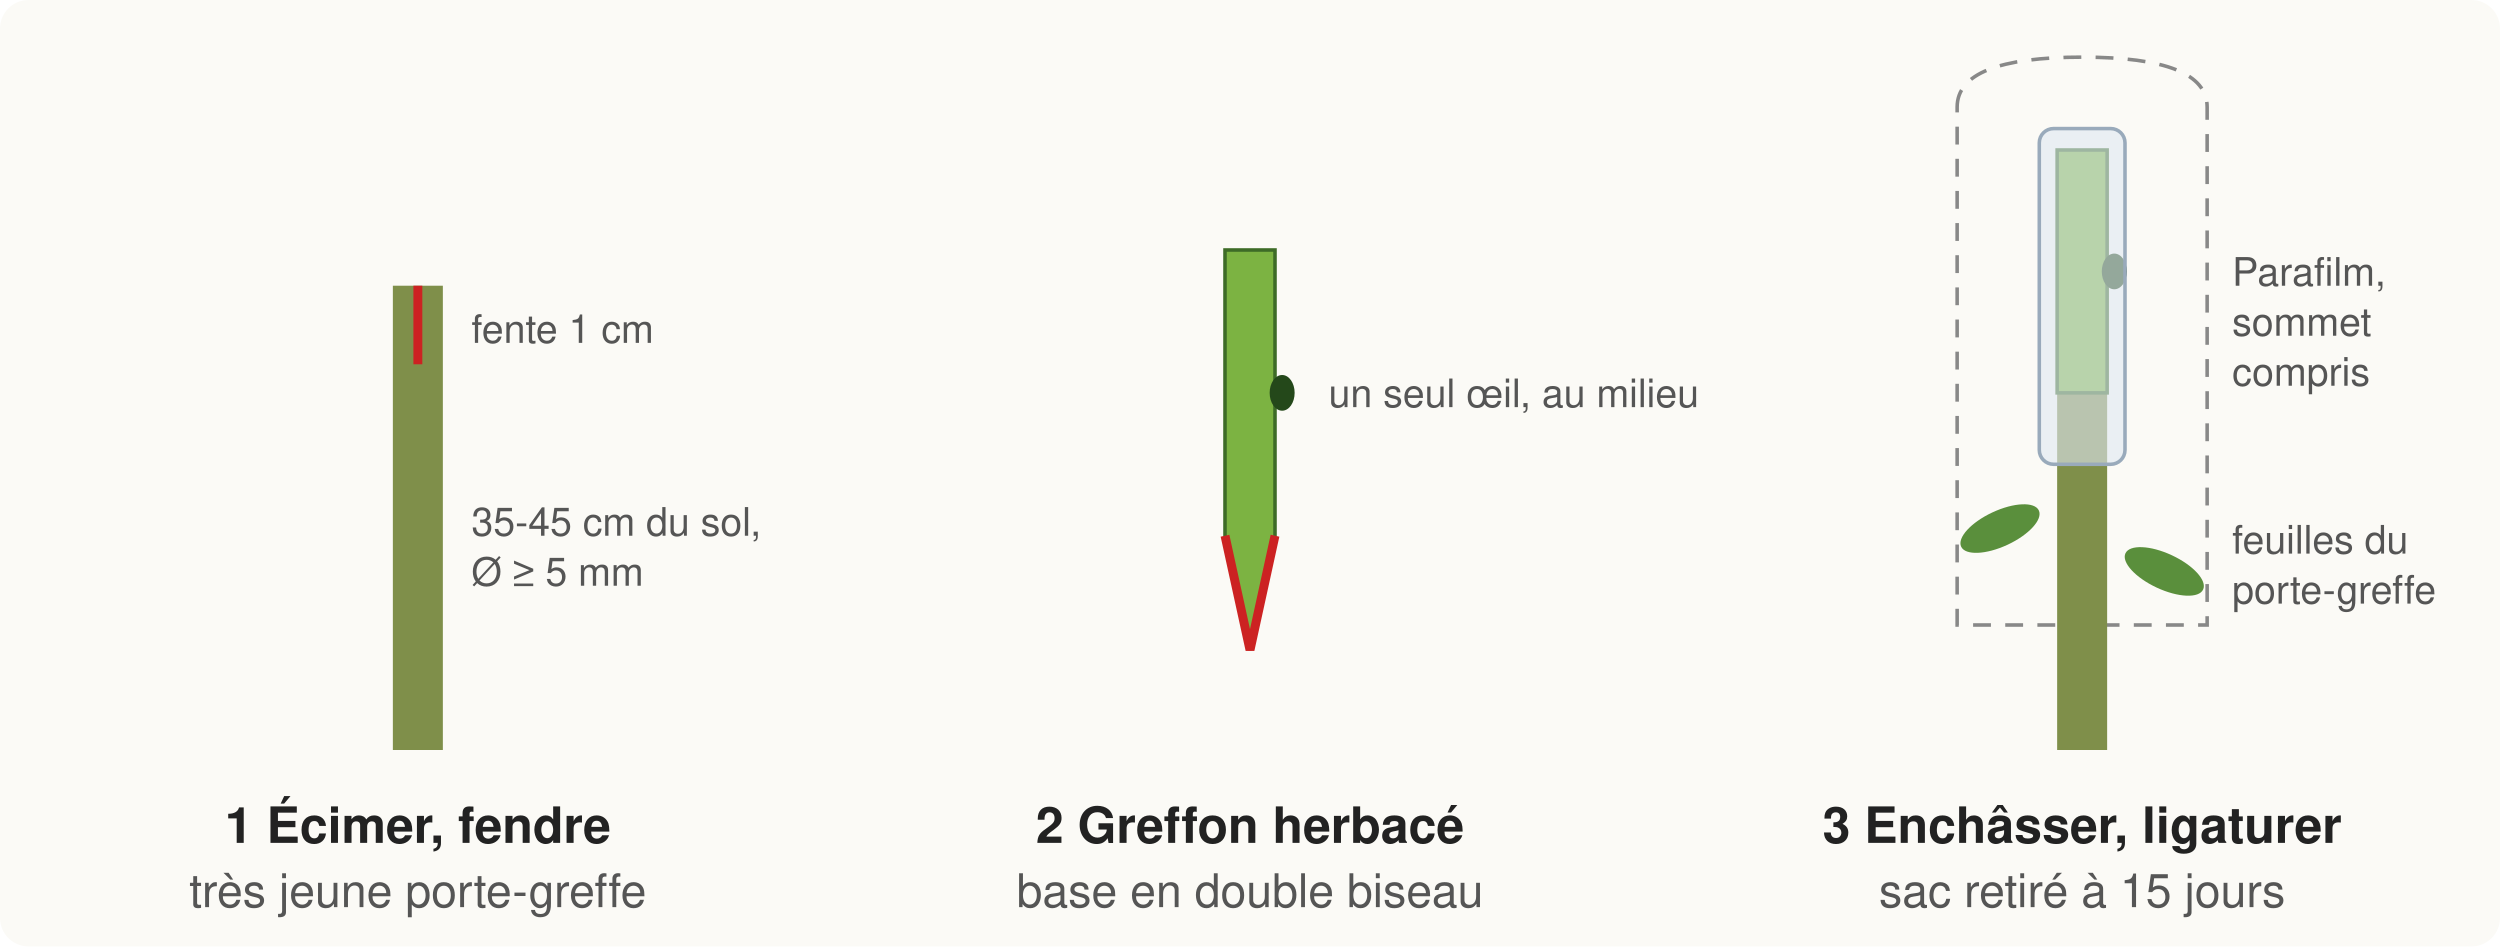
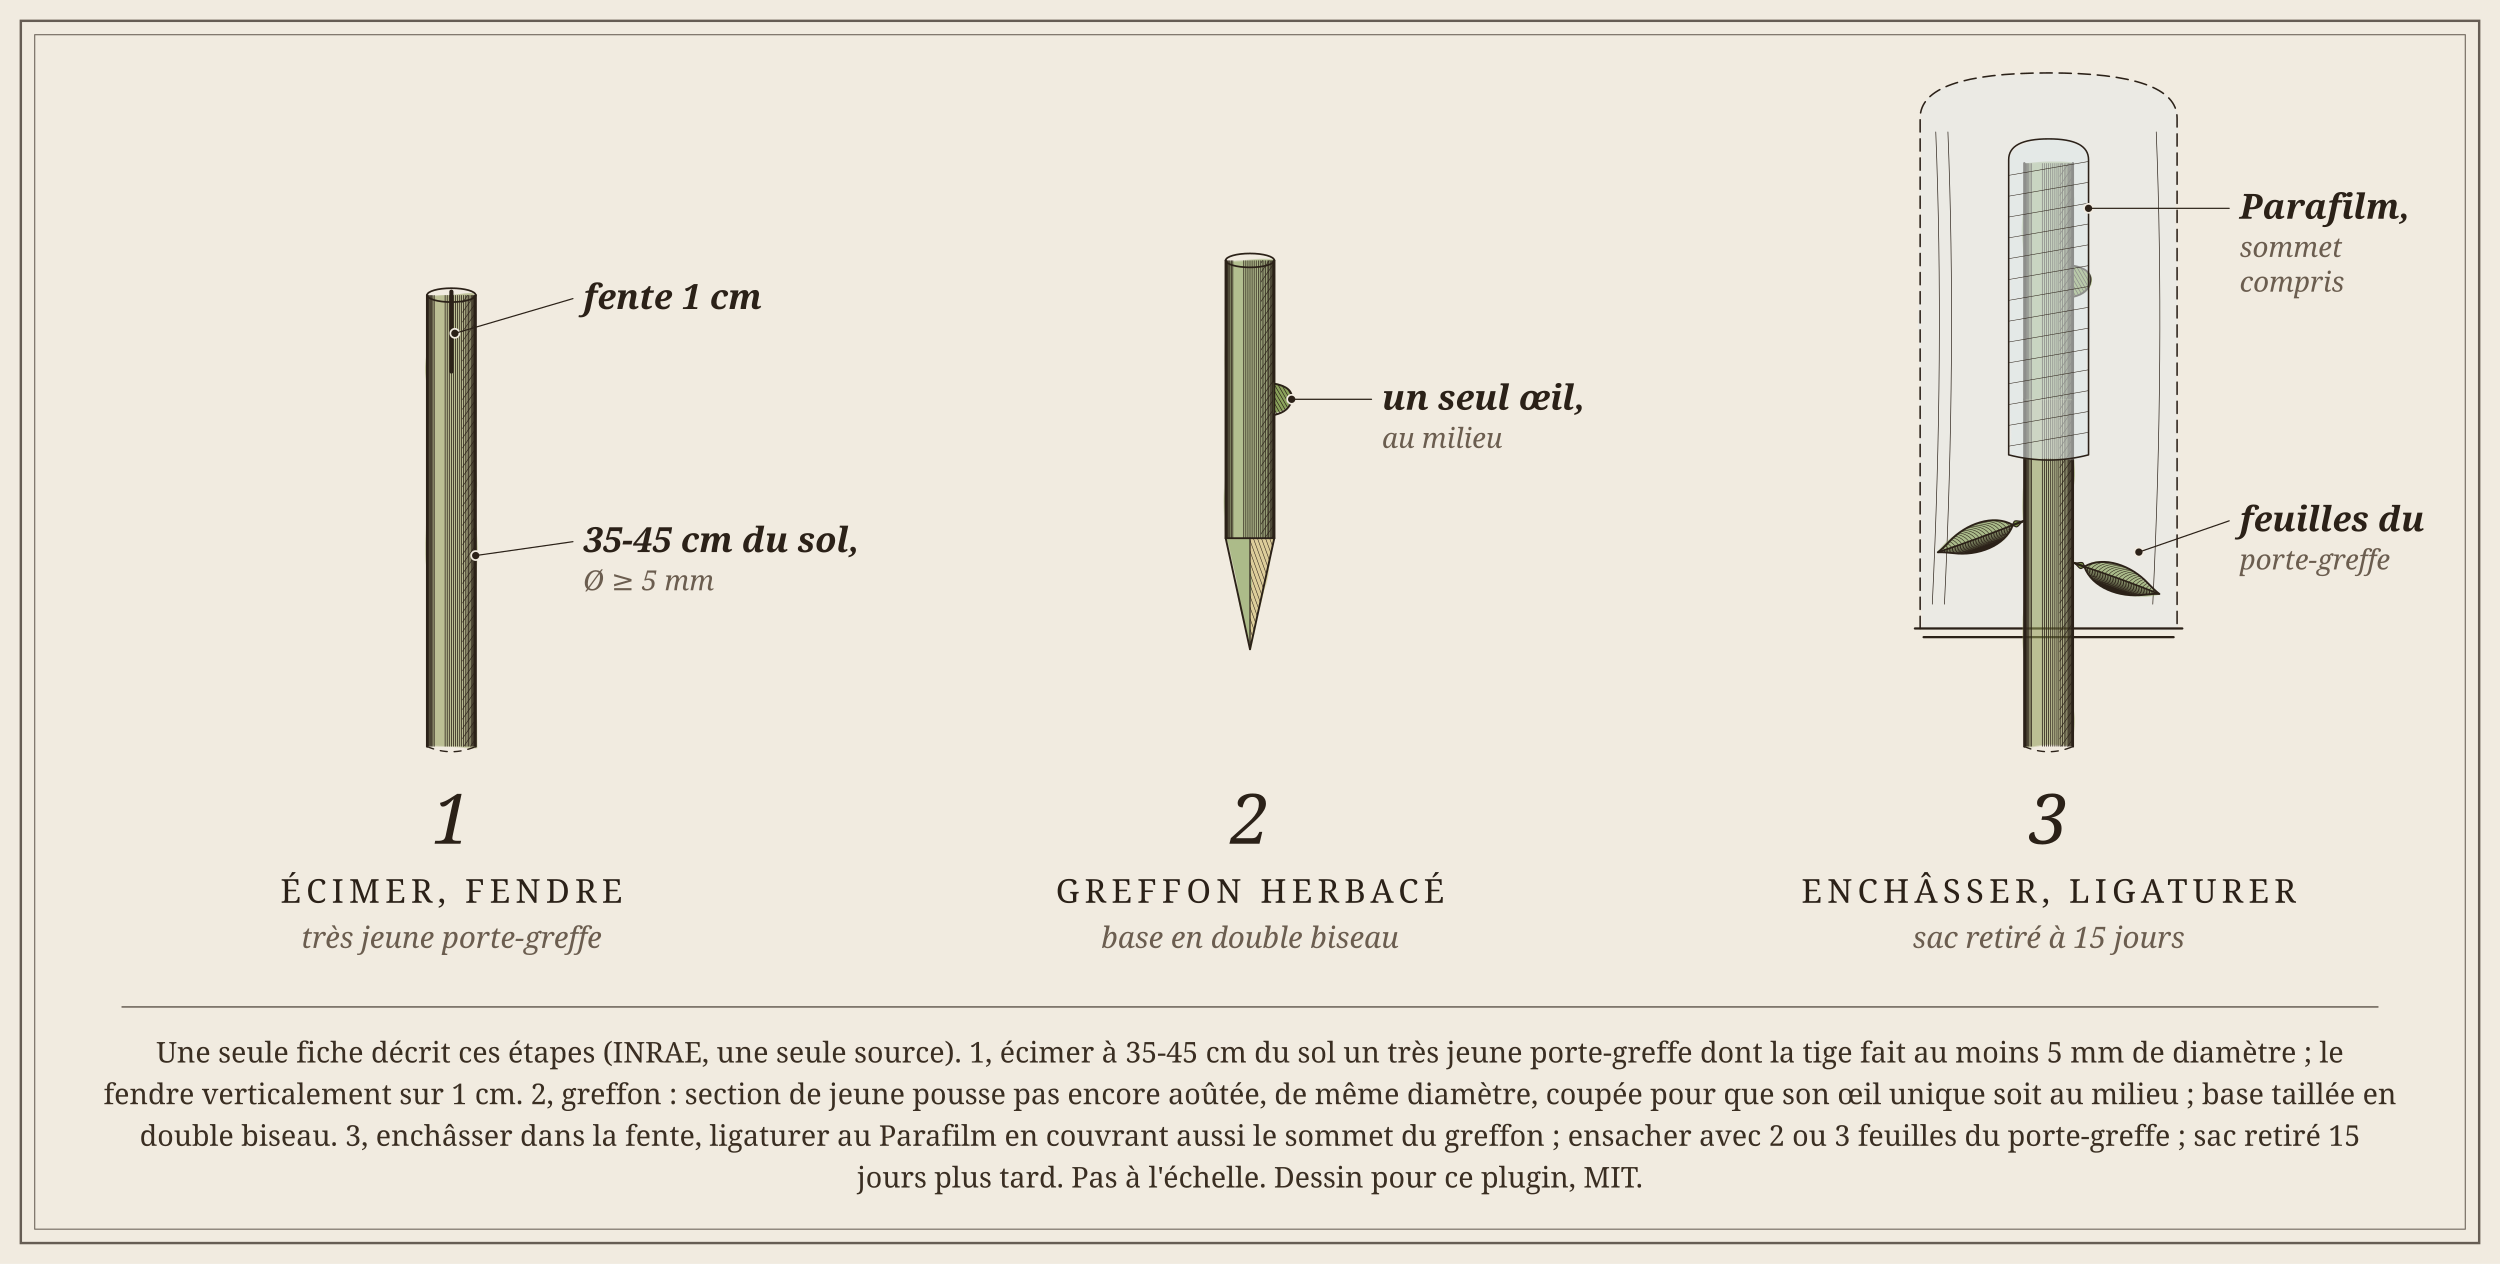
- <svg xmlns="http://www.w3.org/2000/svg" font-family="Helvetica, Arial, sans-serif" font-size="13" viewBox="0 0 700 265" width="700">
+ <svg xmlns="http://www.w3.org/2000/svg" viewBox="0 0 1440 728" width="1440" font-family="'EB Garamond', 'Adobe Garamond Pro', Garamond, Georgia, serif" fill="#2b2118">
  <defs>
-     <marker id="f" viewBox="0 0 10 10" refX="8" refY="5" markerWidth="6" markerHeight="6" orient="auto">
-       <path d="M0,0 L10,5 L0,10 z" fill="#246" />
-     </marker>
+     <filter id="aqua" x="-5%" y="-5%" width="110%" height="110%">
+       <feTurbulence type="fractalNoise" baseFrequency="0.035" numOctaves="2" seed="5" />
+       <feDisplacementMap in="SourceGraphic" scale="4" />
+     </filter>
+     <clipPath id="k1">
+       <path d="M266.3,170L274,170L274,430L266.3,430Z" />
+     </clipPath>
+     <clipPath id="k2">
+       <path d="M726.3,150L734,150L734,310L726.3,310Z" />
+     </clipPath>
+     <clipPath id="k3">
+       <path d="M720,310L734,310L720,374Z" />
+     </clipPath>
+     <clipPath id="k4">
+       <path d="M734,221Q745,223 744,230Q743,237 734,239Z" />
+     </clipPath>
+     <clipPath id="k5">
+       <path d="M1186.3,230L1194,230L1194,430L1186.3,430Z" />
+     </clipPath>
+     <clipPath id="k6">
+       <path d="M1186.3,94L1194,94L1194,230L1186.3,230Z" />
+     </clipPath>
+     <clipPath id="k7">
+       <path d="M1194,153Q1205,155 1204,162Q1203,169 1194,171Z" />
+     </clipPath>
+     <clipPath id="k8">
+       <path d="M7,0C15.28,-9.92 32.3,-9.92 44.72,-3.52Q49.78,-0.96 53,0Q49.78,0.96 44.72,3.52C32.3,9.92 15.28,9.92 7,0Z" />
+     </clipPath>
+     <clipPath id="k9">
+       <path d="M7,0C15.28,-9.92 32.3,-9.92 44.72,-3.52L53,0C34.6,-5.76 18.5,-6.4 7,0Z" />
+     </clipPath>
+     <clipPath id="k10">
+       <path d="M7,0C15.28,-9.92 32.3,-9.92 44.72,-3.52Q49.78,-0.96 53,0Q49.78,0.96 44.72,3.52C32.3,9.92 15.28,9.92 7,0Z" />
+     </clipPath>
+     <clipPath id="k11">
+       <path d="M7,0C15.28,9.92 32.3,9.92 44.72,3.52L53,0C34.6,5.76 18.5,6.4 7,0Z" />
+     </clipPath>
  </defs>
-   <rect width="700" height="265" rx="8" fill="#fbfaf6" />
-   <rect x="110" y="80" width="14" height="130" fill="#7f8f4a" />
-   <line x1="117" y1="80" x2="117" y2="102" stroke="#c22" stroke-width="2.5" />
-   <text x="132" y="96" font-size="11" fill="#555">fente 1 cm</text>
-   <text x="132" y="150" font-size="11" fill="#555">35-45 cm du sol,</text>
-   <text x="132" y="164" font-size="11" fill="#555">Ø ≥ 5 mm</text>
-   <text x="117" y="236" text-anchor="middle" font-weight="bold" font-size="14" fill="#222">1 Écimer, fendre</text>
-   <text x="117" y="254" text-anchor="middle" fill="#555">très jeune porte-greffe</text>
-   <path d="M343 70 H357 V150 L350 182 L343 150 Z" fill="#7cb342" stroke="#3d6b27" />
-   <path d="M357 150 L350 182 L343 150" fill="none" stroke="#c22" stroke-width="2.5" />
-   <ellipse cx="359" cy="110" rx="3.5" ry="5" fill="#24481a" />
-   <text x="372" y="114" font-size="11" fill="#555">un seul œil, au milieu</text>
-   <text x="350" y="236" text-anchor="middle" font-weight="bold" font-size="14" fill="#222">2 Greffon herbacé</text>
-   <text x="350" y="254" text-anchor="middle" fill="#555">base en double biseau</text>
-   <path d="M548 30 Q548 16 583 16 Q618 16 618 30 V175 H548 Z" fill="none" stroke="#888" stroke-dasharray="5 4" />
-   <rect x="576" y="110" width="14" height="100" fill="#7f8f4a" />
-   <rect x="576" y="42" width="14" height="68" fill="#7cb342" stroke="#3d6b27" />
-   <ellipse cx="592" cy="76" rx="3.5" ry="5" fill="#24481a" />
-   <rect x="571" y="36" width="24" height="94" rx="4" fill="#dfe8f2" fill-opacity=".6" stroke="#9ab" />
-   <ellipse cx="560" cy="148" rx="12" ry="5" fill="#5a8f3c" transform="rotate(-25 560 148)" />
-   <ellipse cx="606" cy="160" rx="12" ry="5" fill="#5a8f3c" transform="rotate(25 606 160)" />
-   <text x="625" y="80" font-size="11" fill="#555">Parafilm,</text>
-   <text x="625" y="94" font-size="11" fill="#555">sommet</text>
-   <text x="625" y="108" font-size="11" fill="#555">compris</text>
-   <text x="625" y="155" font-size="11" fill="#555">feuilles du</text>
-   <text x="625" y="169" font-size="11" fill="#555">porte-greffe</text>
-   <text x="583" y="236" text-anchor="middle" font-weight="bold" font-size="14" fill="#222">3 Enchâsser, ligaturer</text>
-   <text x="583" y="254" text-anchor="middle" fill="#555">sac retiré à 15 jours</text>
+   <rect width="1440" height="728" fill="#f1ebe0" />
+   <rect x="12" y="12" width="1416" height="704" fill="none" stroke="#2b2118" stroke-width="1.4" opacity="0.7" />
+   <rect x="20" y="20" width="1400" height="688" fill="none" stroke="#2b2118" stroke-width="0.6" opacity="0.7" />
+   <path d="M246,170L274,170L274,430L246,430Z" fill="#8f9a55" opacity="0.55" filter="url(#aqua)" />
+   <path d="M246.1,170L246.1,430M246.2,170L246.2,430M246.5,170L246.5,430M246.8,170L246.8,430M247.3,170L247.3,430M247.9,170L247.9,430M248.5,170L248.5,430M249.3,170L249.3,430M250.1,170L250.1,430M256.4,170L256.4,430M257.6,170L257.6,430M258.8,170L258.8,430M260.0,170L260.0,430M261.2,170L261.2,430M262.4,170L262.4,430M263.6,170L263.6,430M264.8,170L264.8,430M265.9,170L265.9,430M267.0,170L267.0,430M268.0,170L268.0,430M269.0,170L269.0,430M269.9,170L269.9,430M270.7,170L270.7,430M271.5,170L271.5,430M272.1,170L272.1,430M272.7,170L272.7,430M273.2,170L273.2,430M273.5,170L273.5,430M273.8,170L273.8,430M273.9,170L273.9,430" stroke="#2b2118" stroke-width="0.45" fill="none" />
+   <g clip-path="url(#k1)">
+     <path d="M451.1,267.5L299.5,484.1M448.5,265.7L296.8,482.3M445.9,263.9L294.2,480.4M443.2,262.0L291.6,478.6M440.6,260.2L289.0,476.8M438.0,258.4L286.4,474.9M435.4,256.5L283.7,473.1M432.8,254.7L281.1,471.3M430.1,252.9L278.5,469.4M427.5,251.0L275.9,467.6M424.9,249.2L273.2,465.7M422.3,247.3L270.6,463.9M419.6,245.5L268.0,462.1M417.0,243.7L265.4,460.2M414.4,241.8L262.8,458.4M411.8,240.0L260.1,456.6M409.2,238.2L257.5,454.7M406.5,236.3L254.9,452.9M403.9,234.5L252.3,451.1M401.3,232.7L249.7,449.2M398.7,230.8L247.0,447.4M396.1,229.0L244.4,445.6M393.4,227.2L241.8,443.7M390.8,225.3L239.2,441.9M388.2,223.5L236.6,440.1M385.6,221.7L233.9,438.2M382.9,219.8L231.3,436.4M380.3,218.0L228.7,434.5M377.7,216.1L226.1,432.7M375.1,214.3L223.4,430.9M372.5,212.5L220.8,429.0M369.8,210.6L218.2,427.2M367.2,208.8L215.6,425.4M364.6,207.0L213.0,423.5M362.0,205.1L210.3,421.7M359.4,203.3L207.7,419.9M356.7,201.5L205.1,418.0M354.1,199.6L202.5,416.2M351.5,197.8L199.9,414.4M348.9,196.0L197.2,412.5M346.3,194.1L194.6,410.7M343.6,192.3L192.0,408.8M341.0,190.4L189.4,407.0M338.4,188.6L186.7,405.2M335.8,186.8L184.1,403.3M333.1,184.9L181.5,401.5M330.5,183.1L178.9,399.7M327.9,181.3L176.3,397.8M325.3,179.4L173.6,396.0M322.7,177.6L171.0,394.2M320.0,175.8L168.4,392.3M317.4,173.9L165.8,390.5M314.8,172.1L163.2,388.7M312.2,170.3L160.5,386.8M309.6,168.4L157.9,385.0M306.9,166.6L155.3,383.2M304.3,164.8L152.7,381.3M301.7,162.9L150.0,379.5M299.1,161.1L147.4,377.6M296.4,159.2L144.8,375.8M293.8,157.4L142.2,374.0M291.2,155.6L139.6,372.1M288.6,153.7L136.9,370.3M286.0,151.9L134.3,368.5M283.3,150.1L131.7,366.6M280.7,148.2L129.1,364.8M278.1,146.4L126.5,363.0M275.5,144.6L123.8,361.1M272.9,142.7L121.2,359.3M270.2,140.9L118.6,357.5M267.6,139.1L116.0,355.6M265.0,137.2L113.4,353.8M262.4,135.4L110.7,352.0M259.7,133.6L108.1,350.1M257.1,131.7L105.5,348.3M254.5,129.9L102.9,346.4M251.9,128.0L100.2,344.6M249.3,126.2L97.6,342.8M246.6,124.4L95.0,340.9M244.0,122.5L92.4,339.1M241.4,120.7L89.8,337.3M238.8,118.9L87.1,335.4M236.2,117.0L84.5,333.6" stroke="#2b2118" stroke-width="0.35" fill="none" />
+   </g>
+   <path d="M246,170L246,430M274,170L274,430" fill="none" stroke="#2b2118" stroke-width="1.3" stroke-linecap="round" stroke-linejoin="round" />
+   <path d="M246,430Q260,436 274,430" fill="none" stroke="#2b2118" stroke-width="0.8" stroke-linecap="round" stroke-linejoin="round" stroke-dasharray="4 4" />
+   <path d="M246,170A14,4 0 1 0 274,170A14,4 0 1 0 246,170" fill="none" stroke="#2b2118" stroke-width="1.0" stroke-linecap="round" stroke-linejoin="round" />
+   <path d="M260,168L260,214" fill="none" stroke="#2b2118" stroke-width="2.4" stroke-linecap="round" stroke-linejoin="round" />
+   <circle cx="262" cy="192" r="2.6" fill="#2b2118" stroke="#f1ebe0" stroke-width="1" />
+   <path d="M262,192L330,172" fill="none" stroke="#2b2118" stroke-width="0.7" stroke-linecap="round" stroke-linejoin="round" />
+   <text x="336" y="178" font-size="20" text-anchor="start" font-style="italic" font-weight="600" stroke="#f1ebe0" stroke-width="4" paint-order="stroke">fente 1 cm</text>
+   <circle cx="274" cy="320" r="2.6" fill="#2b2118" stroke="#f1ebe0" stroke-width="1" />
+   <path d="M274,320L330,312" fill="none" stroke="#2b2118" stroke-width="0.7" stroke-linecap="round" stroke-linejoin="round" />
+   <text x="336" y="318" font-size="20" text-anchor="start" font-style="italic" font-weight="600" stroke="#f1ebe0" stroke-width="4" paint-order="stroke">35-45 cm du sol,</text>
+   <text x="336" y="340" font-size="16" text-anchor="start" font-style="italic" fill="#6b5d4f" stroke="#f1ebe0" stroke-width="4" paint-order="stroke">Ø ≥ 5 mm</text>
+   <path d="M706,150L734,150L734,310L706,310Z" fill="#7f9b4e" opacity="0.55" filter="url(#aqua)" />
+   <path d="M706.1,150L706.1,310M706.2,150L706.2,310M706.5,150L706.5,310M706.8,150L706.8,310M707.3,150L707.3,310M707.9,150L707.9,310M708.5,150L708.5,310M709.3,150L709.3,310M710.1,150L710.1,310M716.4,150L716.4,310M717.6,150L717.6,310M718.8,150L718.8,310M720.0,150L720.0,310M721.2,150L721.2,310M722.4,150L722.4,310M723.6,150L723.6,310M724.8,150L724.8,310M725.9,150L725.9,310M727.0,150L727.0,310M728.0,150L728.0,310M729.0,150L729.0,310M729.9,150L729.9,310M730.7,150L730.7,310M731.5,150L731.5,310M732.1,150L732.1,310M732.7,150L732.7,310M733.2,150L733.2,310M733.5,150L733.5,310M733.8,150L733.8,310M733.9,150L733.9,310" stroke="#2b2118" stroke-width="0.45" fill="none" />
+   <g clip-path="url(#k2)">
+     <path d="M841.6,209.8L747.2,344.6M839.0,208.0L744.6,342.8M836.4,206.1L742.0,341.0M833.8,204.3L739.3,339.1M831.1,202.4L736.7,337.3M828.5,200.6L734.1,335.5M825.9,198.8L731.5,333.6M823.3,196.9L728.9,331.8M820.7,195.1L726.2,329.9M818.0,193.3L723.6,328.1M815.4,191.4L721.0,326.3M812.8,189.6L718.4,324.4M810.2,187.8L715.8,322.6M807.6,185.9L713.1,320.8M804.9,184.1L710.5,318.9M802.3,182.3L707.9,317.1M799.7,180.4L705.3,315.3M797.1,178.6L702.7,313.4M794.4,176.7L700.0,311.6M791.8,174.9L697.4,309.8M789.2,173.1L694.8,307.9M786.6,171.2L692.2,306.1M784.0,169.4L689.5,304.2M781.3,167.6L686.9,302.4M778.7,165.7L684.3,300.6M776.1,163.9L681.7,298.7M773.5,162.1L679.1,296.9M770.9,160.2L676.4,295.1M768.2,158.4L673.8,293.2M765.6,156.6L671.2,291.4M763.0,154.7L668.6,289.6M760.4,152.9L666.0,287.7M757.7,151.1L663.3,285.9M755.1,149.2L660.7,284.1M752.5,147.4L658.1,282.2M749.9,145.5L655.5,280.4M747.3,143.7L652.8,278.6M744.6,141.9L650.2,276.7M742.0,140.0L647.6,274.9M739.4,138.2L645.0,273.0M736.8,136.4L642.4,271.2M734.2,134.5L639.7,269.4M731.5,132.7L637.1,267.5M728.9,130.9L634.5,265.7M726.3,129.0L631.9,263.9M723.7,127.2L629.3,262.0M721.1,125.4L626.6,260.2M718.4,123.5L624.0,258.4M715.8,121.7L621.4,256.5M713.2,119.9L618.8,254.7M710.6,118.0L616.1,252.9M707.9,116.2L613.5,251.0" stroke="#2b2118" stroke-width="0.35" fill="none" />
+   </g>
+   <path d="M706,150L706,310M734,150L734,310" fill="none" stroke="#2b2118" stroke-width="1.3" stroke-linecap="round" stroke-linejoin="round" />
+   <path d="M706,150A14,4 0 1 0 734,150A14,4 0 1 0 706,150" fill="none" stroke="#2b2118" stroke-width="1.0" stroke-linecap="round" stroke-linejoin="round" />
+   <path d="M706,310L734,310L720,374Z" fill="#7f9b4e" opacity="0.6" filter="url(#aqua)" />
+   <path d="M720,310L734,310L720,374Z" fill="#e2cf9c" opacity="0.9" filter="url(#aqua)" />
+   <g clip-path="url(#k3)">
+     <path d="M747.8,297.5L771.5,362.8M745.7,298.2L769.5,363.5M743.6,299.0L767.4,364.3M741.6,299.7L765.3,365.0M739.5,300.5L763.3,365.8M737.4,301.2L761.2,366.5M735.4,302.0L759.1,367.3M733.3,302.7L757.1,368.0M731.2,303.5L755.0,368.8M729.2,304.2L752.9,369.5M727.1,305.0L750.9,370.3M725.0,305.7L748.8,371.0M723.0,306.5L746.7,371.8M720.9,307.2L744.7,372.6M718.8,308.0L742.6,373.3M716.8,308.7L740.5,374.1M714.7,309.5L738.5,374.8M712.6,310.2L736.4,375.6M710.6,311.0L734.3,376.3M708.5,311.7L732.3,377.1M706.4,312.5L730.2,377.8M704.4,313.3L728.1,378.6M702.3,314.0L726.1,379.3M700.2,314.8L724.0,380.1M698.2,315.5L721.9,380.8M696.1,316.3L719.9,381.6M694.0,317.0L717.8,382.3M692.0,317.8L715.7,383.1M689.9,318.5L713.7,383.8M687.8,319.3L711.6,384.6M685.8,320.0L709.5,385.3M683.7,320.8L707.5,386.1" stroke="#2b2118" stroke-width="0.3" fill="none" />
+   </g>
+   <path d="M706,310L734,310L720,374Z" fill="none" stroke="#2b2118" stroke-width="1.1" stroke-linecap="round" stroke-linejoin="round" />
+   <path d="M720,310L720,374" fill="none" stroke="#2b2118" stroke-width="0.7" stroke-linecap="round" stroke-linejoin="round" />
+   <path d="M734,221Q745,223 744,230Q743,237 734,239Z" fill="#f1ebe0" />
+   <path d="M734,221Q745,223 744,230Q743,237 734,239Z" fill="#7f9b4e" opacity="0.9" filter="url(#aqua)" />
+   <g clip-path="url(#k4)">
+     <path d="M740.2,207.0L757.0,236.2M738.6,207.9L755.5,237.1M737.1,208.8L753.9,238.0M735.5,209.7L752.4,238.9M733.9,210.6L750.8,239.8M732.4,211.5L749.2,240.7M730.8,212.4L747.7,241.6M729.3,213.3L746.1,242.5M727.7,214.2L744.6,243.4M726.1,215.1L743.0,244.3M724.6,216.0L741.5,245.2M723.0,216.9L739.9,246.1M721.5,217.8L738.3,247.0M719.9,218.7L736.8,247.9M718.3,219.6L735.2,248.8M716.8,220.5L733.7,249.7M715.2,221.4L732.1,250.6M713.7,222.3L730.5,251.5M712.1,223.2L729.0,252.4" stroke="#2b2118" stroke-width="0.4" fill="none" />
+   </g>
+   <path d="M734,221Q745,223 744,230Q743,237 734,239Z" fill="none" stroke="#2b2118" stroke-width="1.1" stroke-linecap="round" stroke-linejoin="round" />
+   <circle cx="744" cy="230" r="2.6" fill="#2b2118" stroke="#f1ebe0" stroke-width="1" />
+   <path d="M744,230L790,230" fill="none" stroke="#2b2118" stroke-width="0.7" stroke-linecap="round" stroke-linejoin="round" />
+   <text x="796" y="236" font-size="20" text-anchor="start" font-style="italic" font-weight="600" stroke="#f1ebe0" stroke-width="4" paint-order="stroke">un seul œil,</text>
+   <text x="796" y="258" font-size="16" text-anchor="start" font-style="italic" fill="#6b5d4f" stroke="#f1ebe0" stroke-width="4" paint-order="stroke">au milieu</text>
+   <path d="M1106,362L1106,68Q1106,42 1180.0,42Q1254,42 1254,68L1254,362Z" fill="#dfe7ea" opacity="0.35" filter="url(#aqua)" />
+   <path d="M1115,76Q1120,202.0 1113,348M1122,76Q1127,202.0 1120,348M1242,76Q1247,202.0 1240,348" fill="none" stroke="#2b2118" stroke-width="0.4" stroke-linecap="round" stroke-linejoin="round" />
+   <path d="M1106,362L1106,68Q1106,42 1180.0,42Q1254,42 1254,68L1254,362" fill="none" stroke="#2b2118" stroke-width="0.9" stroke-linecap="round" stroke-linejoin="round" stroke-dasharray="7 4" />
+   <path d="M1103,362L1257,362M1108,367L1252,367" fill="none" stroke="#2b2118" stroke-width="1.3" stroke-linecap="round" stroke-linejoin="round" />
+   <path d="M1166,230L1194,230L1194,430L1166,430Z" fill="#8f9a55" opacity="0.55" filter="url(#aqua)" />
+   <path d="M1166.1,230L1166.1,430M1166.2,230L1166.2,430M1166.5,230L1166.5,430M1166.8,230L1166.8,430M1167.3,230L1167.3,430M1167.9,230L1167.9,430M1168.5,230L1168.5,430M1169.3,230L1169.3,430M1170.1,230L1170.1,430M1176.4,230L1176.4,430M1177.6,230L1177.6,430M1178.8,230L1178.8,430M1180.0,230L1180.0,430M1181.2,230L1181.2,430M1182.4,230L1182.4,430M1183.6,230L1183.6,430M1184.8,230L1184.8,430M1185.9,230L1185.9,430M1187.0,230L1187.0,430M1188.0,230L1188.0,430M1189.0,230L1189.0,430M1189.9,230L1189.9,430M1190.7,230L1190.7,430M1191.5,230L1191.5,430M1192.1,230L1192.1,430M1192.7,230L1192.7,430M1193.2,230L1193.2,430M1193.5,230L1193.5,430M1193.8,230L1193.8,430M1193.9,230L1193.9,430" stroke="#2b2118" stroke-width="0.45" fill="none" />
+   <g clip-path="url(#k5)">
+     <path d="M1329.4,304.9L1212.1,472.4M1326.8,303.1L1209.5,470.6M1324.2,301.2L1206.9,468.7M1321.5,299.4L1204.2,466.9M1318.9,297.5L1201.6,465.1M1316.3,295.7L1199.0,463.2M1313.7,293.9L1196.4,461.4M1311.1,292.0L1193.8,459.6M1308.4,290.2L1191.1,457.7M1305.8,288.4L1188.5,455.9M1303.2,286.5L1185.9,454.0M1300.6,284.7L1183.3,452.2M1297.9,282.9L1180.7,450.4M1295.3,281.0L1178.0,448.5M1292.7,279.2L1175.4,446.7M1290.1,277.4L1172.8,444.9M1287.5,275.5L1170.2,443.0M1284.8,273.7L1167.5,441.2M1282.2,271.9L1164.9,439.4M1279.6,270.0L1162.3,437.5M1277.0,268.2L1159.7,435.7M1274.4,266.3L1157.1,433.9M1271.7,264.5L1154.4,432.0M1269.1,262.7L1151.8,430.2M1266.5,260.8L1149.2,428.3M1263.9,259.0L1146.6,426.5M1261.2,257.2L1144.0,424.7M1258.6,255.3L1141.3,422.8M1256.0,253.5L1138.7,421.0M1253.4,251.7L1136.1,419.2M1250.8,249.8L1133.5,417.3M1248.1,248.0L1130.8,415.5M1245.5,246.2L1128.2,413.7M1242.9,244.3L1125.6,411.8M1240.3,242.5L1123.0,410.0M1237.7,240.7L1120.4,408.2M1235.0,238.8L1117.7,406.3M1232.4,237.0L1115.1,404.5M1229.8,235.1L1112.5,402.7M1227.2,233.3L1109.9,400.8M1224.5,231.5L1107.3,399.0M1221.9,229.6L1104.6,397.1M1219.3,227.8L1102.0,395.3M1216.7,226.0L1099.4,393.5M1214.1,224.1L1096.8,391.6M1211.4,222.3L1094.2,389.8M1208.8,220.5L1091.5,388.0M1206.2,218.6L1088.9,386.1M1203.6,216.8L1086.3,384.3M1201.0,215.0L1083.7,382.5M1198.3,213.1L1081.0,380.6M1195.7,211.3L1078.4,378.8M1193.1,209.4L1075.8,377.0M1190.5,207.6L1073.2,375.1M1187.8,205.8L1070.6,373.3M1185.2,203.9L1067.9,371.4M1182.6,202.1L1065.3,369.6M1180.0,200.3L1062.7,367.8M1177.4,198.4L1060.1,365.9M1174.7,196.6L1057.5,364.1M1172.1,194.8L1054.8,362.3M1169.5,192.9L1052.2,360.4M1166.9,191.1L1049.6,358.6M1164.3,189.3L1047.0,356.8" stroke="#2b2118" stroke-width="0.35" fill="none" />
+   </g>
+   <path d="M1166,230L1166,430M1194,230L1194,430" fill="none" stroke="#2b2118" stroke-width="1.3" stroke-linecap="round" stroke-linejoin="round" />
+   <path d="M1166,430Q1180,436 1194,430" fill="none" stroke="#2b2118" stroke-width="0.8" stroke-linecap="round" stroke-linejoin="round" stroke-dasharray="4 4" />
+   <path d="M1166,94L1194,94L1194,230L1166,230Z" fill="#7f9b4e" opacity="0.55" filter="url(#aqua)" />
+   <path d="M1166.1,94L1166.1,230M1166.2,94L1166.2,230M1166.5,94L1166.5,230M1166.8,94L1166.8,230M1167.3,94L1167.3,230M1167.9,94L1167.9,230M1168.5,94L1168.5,230M1169.3,94L1169.3,230M1170.1,94L1170.1,230M1176.4,94L1176.4,230M1177.6,94L1177.6,230M1178.8,94L1178.8,230M1180.0,94L1180.0,230M1181.2,94L1181.2,230M1182.4,94L1182.4,230M1183.6,94L1183.6,230M1184.8,94L1184.8,230M1185.9,94L1185.9,230M1187.0,94L1187.0,230M1188.0,94L1188.0,230M1189.0,94L1189.0,230M1189.9,94L1189.9,230M1190.7,94L1190.7,230M1191.5,94L1191.5,230M1192.1,94L1192.1,230M1192.7,94L1192.7,230M1193.2,94L1193.2,230M1193.5,94L1193.5,230M1193.8,94L1193.8,230M1193.9,94L1193.9,230" stroke="#2b2118" stroke-width="0.45" fill="none" />
+   <g clip-path="url(#k6)">
+     <path d="M1285.0,144.7L1204.3,260.0M1282.4,142.9L1201.7,258.2M1279.7,141.1L1199.0,256.3M1277.1,139.2L1196.4,254.5M1274.5,137.4L1193.8,252.6M1271.9,135.5L1191.2,250.8M1269.3,133.7L1188.6,249.0M1266.6,131.9L1185.9,247.1M1264.0,130.0L1183.3,245.3M1261.4,128.2L1180.7,243.5M1258.8,126.4L1178.1,241.6M1256.2,124.5L1175.4,239.8M1253.5,122.7L1172.8,238.0M1250.9,120.9L1170.2,236.1M1248.3,119.0L1167.6,234.3M1245.7,117.2L1165.0,232.5M1243.1,115.4L1162.3,230.6M1240.4,113.5L1159.7,228.8M1237.8,111.7L1157.1,227.0M1235.2,109.8L1154.5,225.1M1232.6,108.0L1151.9,223.3M1229.9,106.2L1149.2,221.4M1227.3,104.3L1146.6,219.6M1224.7,102.5L1144.0,217.8M1222.1,100.7L1141.4,215.9M1219.5,98.8L1138.7,214.1M1216.8,97.0L1136.1,212.3M1214.2,95.2L1133.5,210.4M1211.6,93.3L1130.9,208.6M1209.0,91.5L1128.3,206.8M1206.4,89.7L1125.6,204.9M1203.7,87.8L1123.0,203.1M1201.1,86.0L1120.4,201.3M1198.5,84.2L1117.8,199.4M1195.9,82.3L1115.2,197.6M1193.2,80.5L1112.5,195.8M1190.6,78.6L1109.9,193.9M1188.0,76.8L1107.3,192.1M1185.4,75.0L1104.7,190.2M1182.8,73.1L1102.0,188.4M1180.1,71.3L1099.4,186.6M1177.5,69.5L1096.8,184.7M1174.9,67.6L1094.2,182.9M1172.3,65.8L1091.6,181.1" stroke="#2b2118" stroke-width="0.35" fill="none" />
+   </g>
+   <path d="M1166,94L1166,230M1194,94L1194,230" fill="none" stroke="#2b2118" stroke-width="1.3" stroke-linecap="round" stroke-linejoin="round" />
+   <path d="M1194,153Q1205,155 1204,162Q1203,169 1194,171Z" fill="#f1ebe0" />
+   <path d="M1194,153Q1205,155 1204,162Q1203,169 1194,171Z" fill="#7f9b4e" opacity="0.9" filter="url(#aqua)" />
+   <g clip-path="url(#k7)">
+     <path d="M1200.2,139.0L1217.0,168.2M1198.6,139.9L1215.5,169.1M1197.1,140.8L1213.9,170.0M1195.5,141.7L1212.4,170.9M1193.9,142.6L1210.8,171.8M1192.4,143.5L1209.2,172.7M1190.8,144.4L1207.7,173.6M1189.3,145.3L1206.1,174.5M1187.7,146.2L1204.6,175.4M1186.1,147.1L1203.0,176.3M1184.6,148.0L1201.5,177.2M1183.0,148.9L1199.9,178.1M1181.5,149.8L1198.3,179.0M1179.9,150.7L1196.8,179.9M1178.3,151.6L1195.2,180.8M1176.8,152.5L1193.7,181.7M1175.2,153.4L1192.1,182.6M1173.7,154.3L1190.5,183.5M1172.1,155.2L1189.0,184.4" stroke="#2b2118" stroke-width="0.4" fill="none" />
+   </g>
+   <path d="M1194,153Q1205,155 1204,162Q1203,169 1194,171Z" fill="none" stroke="#2b2118" stroke-width="1.1" stroke-linecap="round" stroke-linejoin="round" />
+   <g transform="translate(1166,300) rotate(160)">
+     <path d="M7,0C15.28,-9.92 32.3,-9.92 44.72,-3.52Q49.78,-0.96 53,0Q49.78,0.96 44.72,3.52C32.3,9.92 15.28,9.92 7,0Z" fill="#7f9b4e" opacity="0.6" filter="url(#aqua)" />
+     <g clip-path="url(#k8)">
+       <path d="M8.0,0Q9.4,-5.1 17.2,-8.0M9.0,0Q10.4,-5.1 18.2,-8.0M10.0,0Q11.4,-5.1 19.2,-8.0M11.0,0Q12.4,-5.1 20.2,-8.0M12.0,0Q13.4,-5.1 21.2,-8.0M13.0,0Q14.4,-5.1 22.2,-8.0M14.0,0Q15.4,-5.1 23.2,-8.0M15.0,0Q16.4,-5.1 24.2,-8.0M16.0,0Q17.4,-5.1 25.2,-8.0M17.0,0Q18.4,-5.1 26.2,-8.0M18.0,0Q19.4,-5.1 27.2,-8.0M19.0,0Q20.4,-5.1 28.2,-8.0M20.0,0Q21.4,-5.1 29.2,-8.0M21.0,0Q22.4,-5.1 30.2,-8.0M22.0,0Q23.4,-5.1 31.2,-8.0M23.0,0Q24.4,-5.1 32.2,-8.0M24.0,0Q25.4,-5.1 33.2,-8.0M25.0,0Q26.4,-5.1 34.2,-8.0M26.0,0Q27.4,-5.1 35.2,-8.0M27.0,0Q28.4,-5.1 36.2,-8.0M28.0,0Q29.4,-5.1 37.2,-8.0M29.0,0Q30.4,-5.1 38.2,-8.0M30.0,0Q31.4,-5.1 39.2,-8.0M31.0,0Q32.4,-5.1 40.2,-8.0M32.0,0Q33.4,-5.1 41.2,-8.0M33.0,0Q34.4,-5.1 42.2,-8.0M34.0,0Q35.4,-5.1 43.2,-8.0M35.0,0Q36.4,-5.1 44.2,-8.0M36.0,0Q37.4,-5.1 45.2,-8.0M37.0,0Q38.4,-5.1 46.2,-8.0M38.0,0Q39.4,-5.1 47.2,-8.0M39.0,0Q40.4,-5.1 48.2,-8.0M40.0,0Q41.4,-5.1 49.2,-8.0M41.0,0Q42.4,-5.1 50.2,-8.0M42.0,0Q43.4,-5.1 51.2,-8.0M43.0,0Q44.4,-5.1 52.2,-8.0M44.0,0Q45.4,-5.1 53.0,-8.0M45.0,0Q46.4,-5.1 53.0,-8.0M46.0,0Q47.4,-5.1 53.0,-8.0M47.0,0Q48.4,-5.1 53.0,-8.0M48.0,0Q49.4,-5.1 53.0,-8.0M49.0,0Q50.4,-5.1 53.0,-8.0M50.0,0Q51.4,-5.1 53.0,-8.0M51.0,0Q52.4,-5.1 53.0,-8.0M52.0,0Q53.4,-5.1 53.0,-8.0" stroke="#2b2118" stroke-width="0.55" fill="none" />
+     </g>
+     <g clip-path="url(#k8)">
+       <g clip-path="url(#k9)">
+         <path d="M4.5,-33.9L63.9,-25.5M4.1,-31.5L63.6,-23.2M3.8,-29.2L63.2,-20.8M3.4,-26.8L62.9,-18.4M3.1,-24.4L62.6,-16.0M2.8,-22.0L62.2,-13.7M2.4,-19.6L61.9,-11.3M2.1,-17.3L61.6,-8.9M1.8,-14.9L61.2,-6.5M1.4,-12.5L60.9,-4.2M1.1,-10.1L60.6,-1.8M0.8,-7.8L60.2,0.6M0.4,-5.4L59.9,3.0M0.1,-3.0L59.6,5.3M-0.2,-0.6L59.2,7.7M-0.6,1.7L58.9,10.1M-0.9,4.1L58.6,12.5M-1.2,6.5L58.2,14.9M-1.6,8.9L57.9,17.2M-1.9,11.3L57.6,19.6M-2.2,13.6L57.2,22.0M-2.6,16.0L56.9,24.4M-2.9,18.4L56.6,26.7M-3.2,20.8L56.2,29.1M-3.6,23.1L55.9,31.5M-3.9,25.5L55.6,33.9" stroke="#2b2118" stroke-width="0.35" fill="none" />
+       </g>
+     </g>
+     <g clip-path="url(#k8)">
+       <path d="M9.1,0Q10.5,5.1 18.3,8.0M11.2,0Q12.6,5.1 20.4,8.0M13.3,0Q14.7,5.1 22.5,8.0M15.4,0Q16.7,5.1 24.6,8.0M17.5,0Q18.8,5.1 26.7,8.0M19.5,0Q20.9,5.1 28.7,8.0M21.6,0Q23.0,5.1 30.8,8.0M23.7,0Q25.1,5.1 32.9,8.0M25.8,0Q27.2,5.1 35.0,8.0M27.9,0Q29.3,5.1 37.1,8.0M30.0,0Q31.4,5.1 39.2,8.0M32.1,0Q33.5,5.1 41.3,8.0M34.2,0Q35.6,5.1 43.4,8.0M36.3,0Q37.7,5.1 45.5,8.0M38.4,0Q39.7,5.1 47.6,8.0M40.5,0Q41.8,5.1 49.7,8.0M42.5,0Q43.9,5.1 51.7,8.0M44.6,0Q46.0,5.1 53.0,8.0M46.7,0Q48.1,5.1 53.0,8.0M48.8,0Q50.2,5.1 53.0,8.0M50.9,0Q52.3,5.1 53.0,8.0" stroke="#2b2118" stroke-width="0.32" fill="none" />
+     </g>
+     <path d="M1,0C3.15,-0.68 5.25,-2.72 6,-1.224Q8,0 6,1.224C5.25,2.72 3.15,0.68 1,0Z" fill="#7f9b4e" stroke="#2b2118" stroke-width="0.7" />
+     <path d="M7,0C15.28,-9.92 32.3,-9.92 44.72,-3.52Q49.78,-0.96 53,0Q49.78,0.96 44.72,3.52C32.3,9.92 15.28,9.92 7,0Z" fill="none" stroke="#2b2118" stroke-width="1.1" stroke-linecap="round" stroke-linejoin="round" />
+     <path d="M0,0L7,0Q30.0,-0.64 51.62,0" fill="none" stroke="#2b2118" stroke-width="1.0" stroke-linecap="round" stroke-linejoin="round" />
+     <path d="M0,0L7,0" fill="none" stroke="#2b2118" stroke-width="1.2" stroke-linecap="round" stroke-linejoin="round" />
+   </g>
+   <g transform="translate(1194,324) rotate(20)">
+     <path d="M7,0C15.28,-9.92 32.3,-9.92 44.72,-3.52Q49.78,-0.96 53,0Q49.78,0.96 44.72,3.52C32.3,9.92 15.28,9.92 7,0Z" fill="#7f9b4e" opacity="0.6" filter="url(#aqua)" />
+     <g clip-path="url(#k10)">
+       <path d="M9.1,0Q10.5,-5.1 18.3,-8.0M11.2,0Q12.6,-5.1 20.4,-8.0M13.3,0Q14.7,-5.1 22.5,-8.0M15.4,0Q16.7,-5.1 24.6,-8.0M17.5,0Q18.8,-5.1 26.7,-8.0M19.5,0Q20.9,-5.1 28.7,-8.0M21.6,0Q23.0,-5.1 30.8,-8.0M23.7,0Q25.1,-5.1 32.9,-8.0M25.8,0Q27.2,-5.1 35.0,-8.0M27.9,0Q29.3,-5.1 37.1,-8.0M30.0,0Q31.4,-5.1 39.2,-8.0M32.1,0Q33.5,-5.1 41.3,-8.0M34.2,0Q35.6,-5.1 43.4,-8.0M36.3,0Q37.7,-5.1 45.5,-8.0M38.4,0Q39.7,-5.1 47.6,-8.0M40.5,0Q41.8,-5.1 49.7,-8.0M42.5,0Q43.9,-5.1 51.7,-8.0M44.6,0Q46.0,-5.1 53.0,-8.0M46.7,0Q48.1,-5.1 53.0,-8.0M48.8,0Q50.2,-5.1 53.0,-8.0M50.9,0Q52.3,-5.1 53.0,-8.0" stroke="#2b2118" stroke-width="0.32" fill="none" />
+     </g>
+     <g clip-path="url(#k10)">
+       <path d="M8.0,0Q9.4,5.1 17.2,8.0M9.0,0Q10.4,5.1 18.2,8.0M10.0,0Q11.4,5.1 19.2,8.0M11.0,0Q12.4,5.1 20.2,8.0M12.0,0Q13.4,5.1 21.2,8.0M13.0,0Q14.4,5.1 22.2,8.0M14.0,0Q15.4,5.1 23.2,8.0M15.0,0Q16.4,5.1 24.2,8.0M16.0,0Q17.4,5.1 25.2,8.0M17.0,0Q18.4,5.1 26.2,8.0M18.0,0Q19.4,5.1 27.2,8.0M19.0,0Q20.4,5.1 28.2,8.0M20.0,0Q21.4,5.1 29.2,8.0M21.0,0Q22.4,5.1 30.2,8.0M22.0,0Q23.4,5.1 31.2,8.0M23.0,0Q24.4,5.1 32.2,8.0M24.0,0Q25.4,5.1 33.2,8.0M25.0,0Q26.4,5.1 34.2,8.0M26.0,0Q27.4,5.1 35.2,8.0M27.0,0Q28.4,5.1 36.2,8.0M28.0,0Q29.4,5.1 37.2,8.0M29.0,0Q30.4,5.1 38.2,8.0M30.0,0Q31.4,5.1 39.2,8.0M31.0,0Q32.4,5.1 40.2,8.0M32.0,0Q33.4,5.1 41.2,8.0M33.0,0Q34.4,5.1 42.2,8.0M34.0,0Q35.4,5.1 43.2,8.0M35.0,0Q36.4,5.1 44.2,8.0M36.0,0Q37.4,5.1 45.2,8.0M37.0,0Q38.4,5.1 46.2,8.0M38.0,0Q39.4,5.1 47.2,8.0M39.0,0Q40.4,5.1 48.2,8.0M40.0,0Q41.4,5.1 49.2,8.0M41.0,0Q42.4,5.1 50.2,8.0M42.0,0Q43.4,5.1 51.2,8.0M43.0,0Q44.4,5.1 52.2,8.0M44.0,0Q45.4,5.1 53.0,8.0M45.0,0Q46.4,5.1 53.0,8.0M46.0,0Q47.4,5.1 53.0,8.0M47.0,0Q48.4,5.1 53.0,8.0M48.0,0Q49.4,5.1 53.0,8.0M49.0,0Q50.4,5.1 53.0,8.0M50.0,0Q51.4,5.1 53.0,8.0M51.0,0Q52.4,5.1 53.0,8.0M52.0,0Q53.4,5.1 53.0,8.0" stroke="#2b2118" stroke-width="0.55" fill="none" />
+     </g>
+     <g clip-path="url(#k10)">
+       <g clip-path="url(#k11)">
+         <path d="M-3.9,-25.5L55.5,-33.9M-3.6,-23.2L55.9,-31.5M-3.2,-20.8L56.2,-29.2M-2.9,-18.4L56.6,-26.8M-2.6,-16.0L56.9,-24.4M-2.2,-13.7L57.2,-22.0M-1.9,-11.3L57.6,-19.6M-1.6,-8.9L57.9,-17.3M-1.2,-6.5L58.2,-14.9M-0.9,-4.2L58.6,-12.5M-0.6,-1.8L58.9,-10.1M-0.2,0.6L59.2,-7.8M0.1,3.0L59.6,-5.4M0.4,5.3L59.9,-3.0M0.8,7.7L60.2,-0.6M1.1,10.1L60.6,1.7M1.4,12.5L60.9,4.1M1.8,14.9L61.2,6.5M2.1,17.2L61.6,8.9M2.4,19.6L61.9,11.3M2.8,22.0L62.2,13.6M3.1,24.4L62.6,16.0M3.4,26.7L62.9,18.4M3.8,29.1L63.2,20.8M4.1,31.5L63.6,23.1M4.4,33.9L63.9,25.5" stroke="#2b2118" stroke-width="0.35" fill="none" />
+       </g>
+     </g>
+     <path d="M1,0C3.15,-0.68 5.25,-2.72 6,-1.224Q8,0 6,1.224C5.25,2.72 3.15,0.68 1,0Z" fill="#7f9b4e" stroke="#2b2118" stroke-width="0.7" />
+     <path d="M7,0C15.28,-9.92 32.3,-9.92 44.72,-3.52Q49.78,-0.96 53,0Q49.78,0.96 44.72,3.52C32.3,9.92 15.28,9.92 7,0Z" fill="none" stroke="#2b2118" stroke-width="1.1" stroke-linecap="round" stroke-linejoin="round" />
+     <path d="M0,0L7,0Q30.0,-0.64 51.62,0" fill="none" stroke="#2b2118" stroke-width="1.0" stroke-linecap="round" stroke-linejoin="round" />
+     <path d="M0,0L7,0" fill="none" stroke="#2b2118" stroke-width="1.2" stroke-linecap="round" stroke-linejoin="round" />
+   </g>
+   <path d="M1157,262L1157,92Q1157,80 1180,80Q1203,80 1203,92L1203,262Q1180,268 1157,262Z" fill="#dfe7ea" opacity="0.55" filter="url(#aqua)" />
+   <path d="M1157,101L1203,93M1157,113L1203,105M1157,125L1203,117M1157,137L1203,129M1157,149L1203,141M1157,161L1203,153M1157,173L1203,165M1157,185L1203,177M1157,197L1203,189M1157,209L1203,201M1157,221L1203,213M1157,233L1203,225M1157,245L1203,237M1157,257L1203,249" fill="none" stroke="#2b2118" stroke-width="0.3" stroke-linecap="round" stroke-linejoin="round" />
+   <path d="M1157,262L1157,92Q1157,80 1180,80Q1203,80 1203,92L1203,262Q1180,268 1157,262Z" fill="none" stroke="#2b2118" stroke-width="0.9" stroke-linecap="round" stroke-linejoin="round" />
+   <circle cx="1203" cy="120" r="2.6" fill="#2b2118" stroke="#f1ebe0" stroke-width="1" />
+   <path d="M1203,120L1284,120" fill="none" stroke="#2b2118" stroke-width="0.7" stroke-linecap="round" stroke-linejoin="round" />
+   <text x="1290" y="126" font-size="20" text-anchor="start" font-style="italic" font-weight="600" stroke="#f1ebe0" stroke-width="4" paint-order="stroke">Parafilm,</text>
+   <text x="1290" y="148" font-size="16" text-anchor="start" font-style="italic" fill="#6b5d4f" stroke="#f1ebe0" stroke-width="4" paint-order="stroke">sommet</text>
+   <text x="1290" y="168" font-size="16" text-anchor="start" font-style="italic" fill="#6b5d4f" stroke="#f1ebe0" stroke-width="4" paint-order="stroke">compris</text>
+   <circle cx="1232" cy="318" r="2.6" fill="#2b2118" stroke="#f1ebe0" stroke-width="1" />
+   <path d="M1232,318L1284,300" fill="none" stroke="#2b2118" stroke-width="0.7" stroke-linecap="round" stroke-linejoin="round" />
+   <text x="1290" y="306" font-size="20" text-anchor="start" font-style="italic" font-weight="600" stroke="#f1ebe0" stroke-width="4" paint-order="stroke">feuilles du</text>
+   <text x="1290" y="328" font-size="16" text-anchor="start" font-style="italic" fill="#6b5d4f" stroke="#f1ebe0" stroke-width="4" paint-order="stroke">porte-greffe</text>
+   <text x="260" y="486" font-size="40" text-anchor="middle" font-style="italic">1</text>
+   <text x="260" y="520" font-size="19" text-anchor="middle" letter-spacing="3">ÉCIMER, FENDRE</text>
+   <text x="260" y="546" font-size="17" text-anchor="middle" font-style="italic" fill="#6b5d4f">très jeune porte-greffe</text>
+   <text x="720" y="486" font-size="40" text-anchor="middle" font-style="italic">2</text>
+   <text x="720" y="520" font-size="19" text-anchor="middle" letter-spacing="3">GREFFON HERBACÉ</text>
+   <text x="720" y="546" font-size="17" text-anchor="middle" font-style="italic" fill="#6b5d4f">base en double biseau</text>
+   <text x="1180" y="486" font-size="40" text-anchor="middle" font-style="italic">3</text>
+   <text x="1180" y="520" font-size="19" text-anchor="middle" letter-spacing="3">ENCHÂSSER, LIGATURER</text>
+   <text x="1180" y="546" font-size="17" text-anchor="middle" font-style="italic" fill="#6b5d4f">sac retiré à 15 jours</text>
+   <line x1="70" y1="580" x2="1370" y2="580" stroke="#2b2118" stroke-width="0.6" />
+   <text x="720.0" y="612" font-size="16.5" text-anchor="middle" fill="#3a2e22">Une seule fiche décrit ces étapes (INRAE, une seule source). 1, écimer à 35-45 cm du sol un très jeune porte-greffe dont la tige fait au moins 5 mm de diamètre ; le</text>
+   <text x="720.0" y="636" font-size="16.5" text-anchor="middle" fill="#3a2e22">fendre verticalement sur 1 cm. 2, greffon : section de jeune pousse pas encore aoûtée, de même diamètre, coupée pour que son œil unique soit au milieu ; base taillée en</text>
+   <text x="720.0" y="660" font-size="16.5" text-anchor="middle" fill="#3a2e22">double biseau. 3, enchâsser dans la fente, ligaturer au Parafilm en couvrant aussi le sommet du greffon ; ensacher avec 2 ou 3 feuilles du porte-greffe ; sac retiré 15</text>
+   <text x="720.0" y="684" font-size="16.5" text-anchor="middle" fill="#3a2e22">jours plus tard. Pas à l'échelle. Dessin pour ce plugin, MIT.</text>
</svg>
